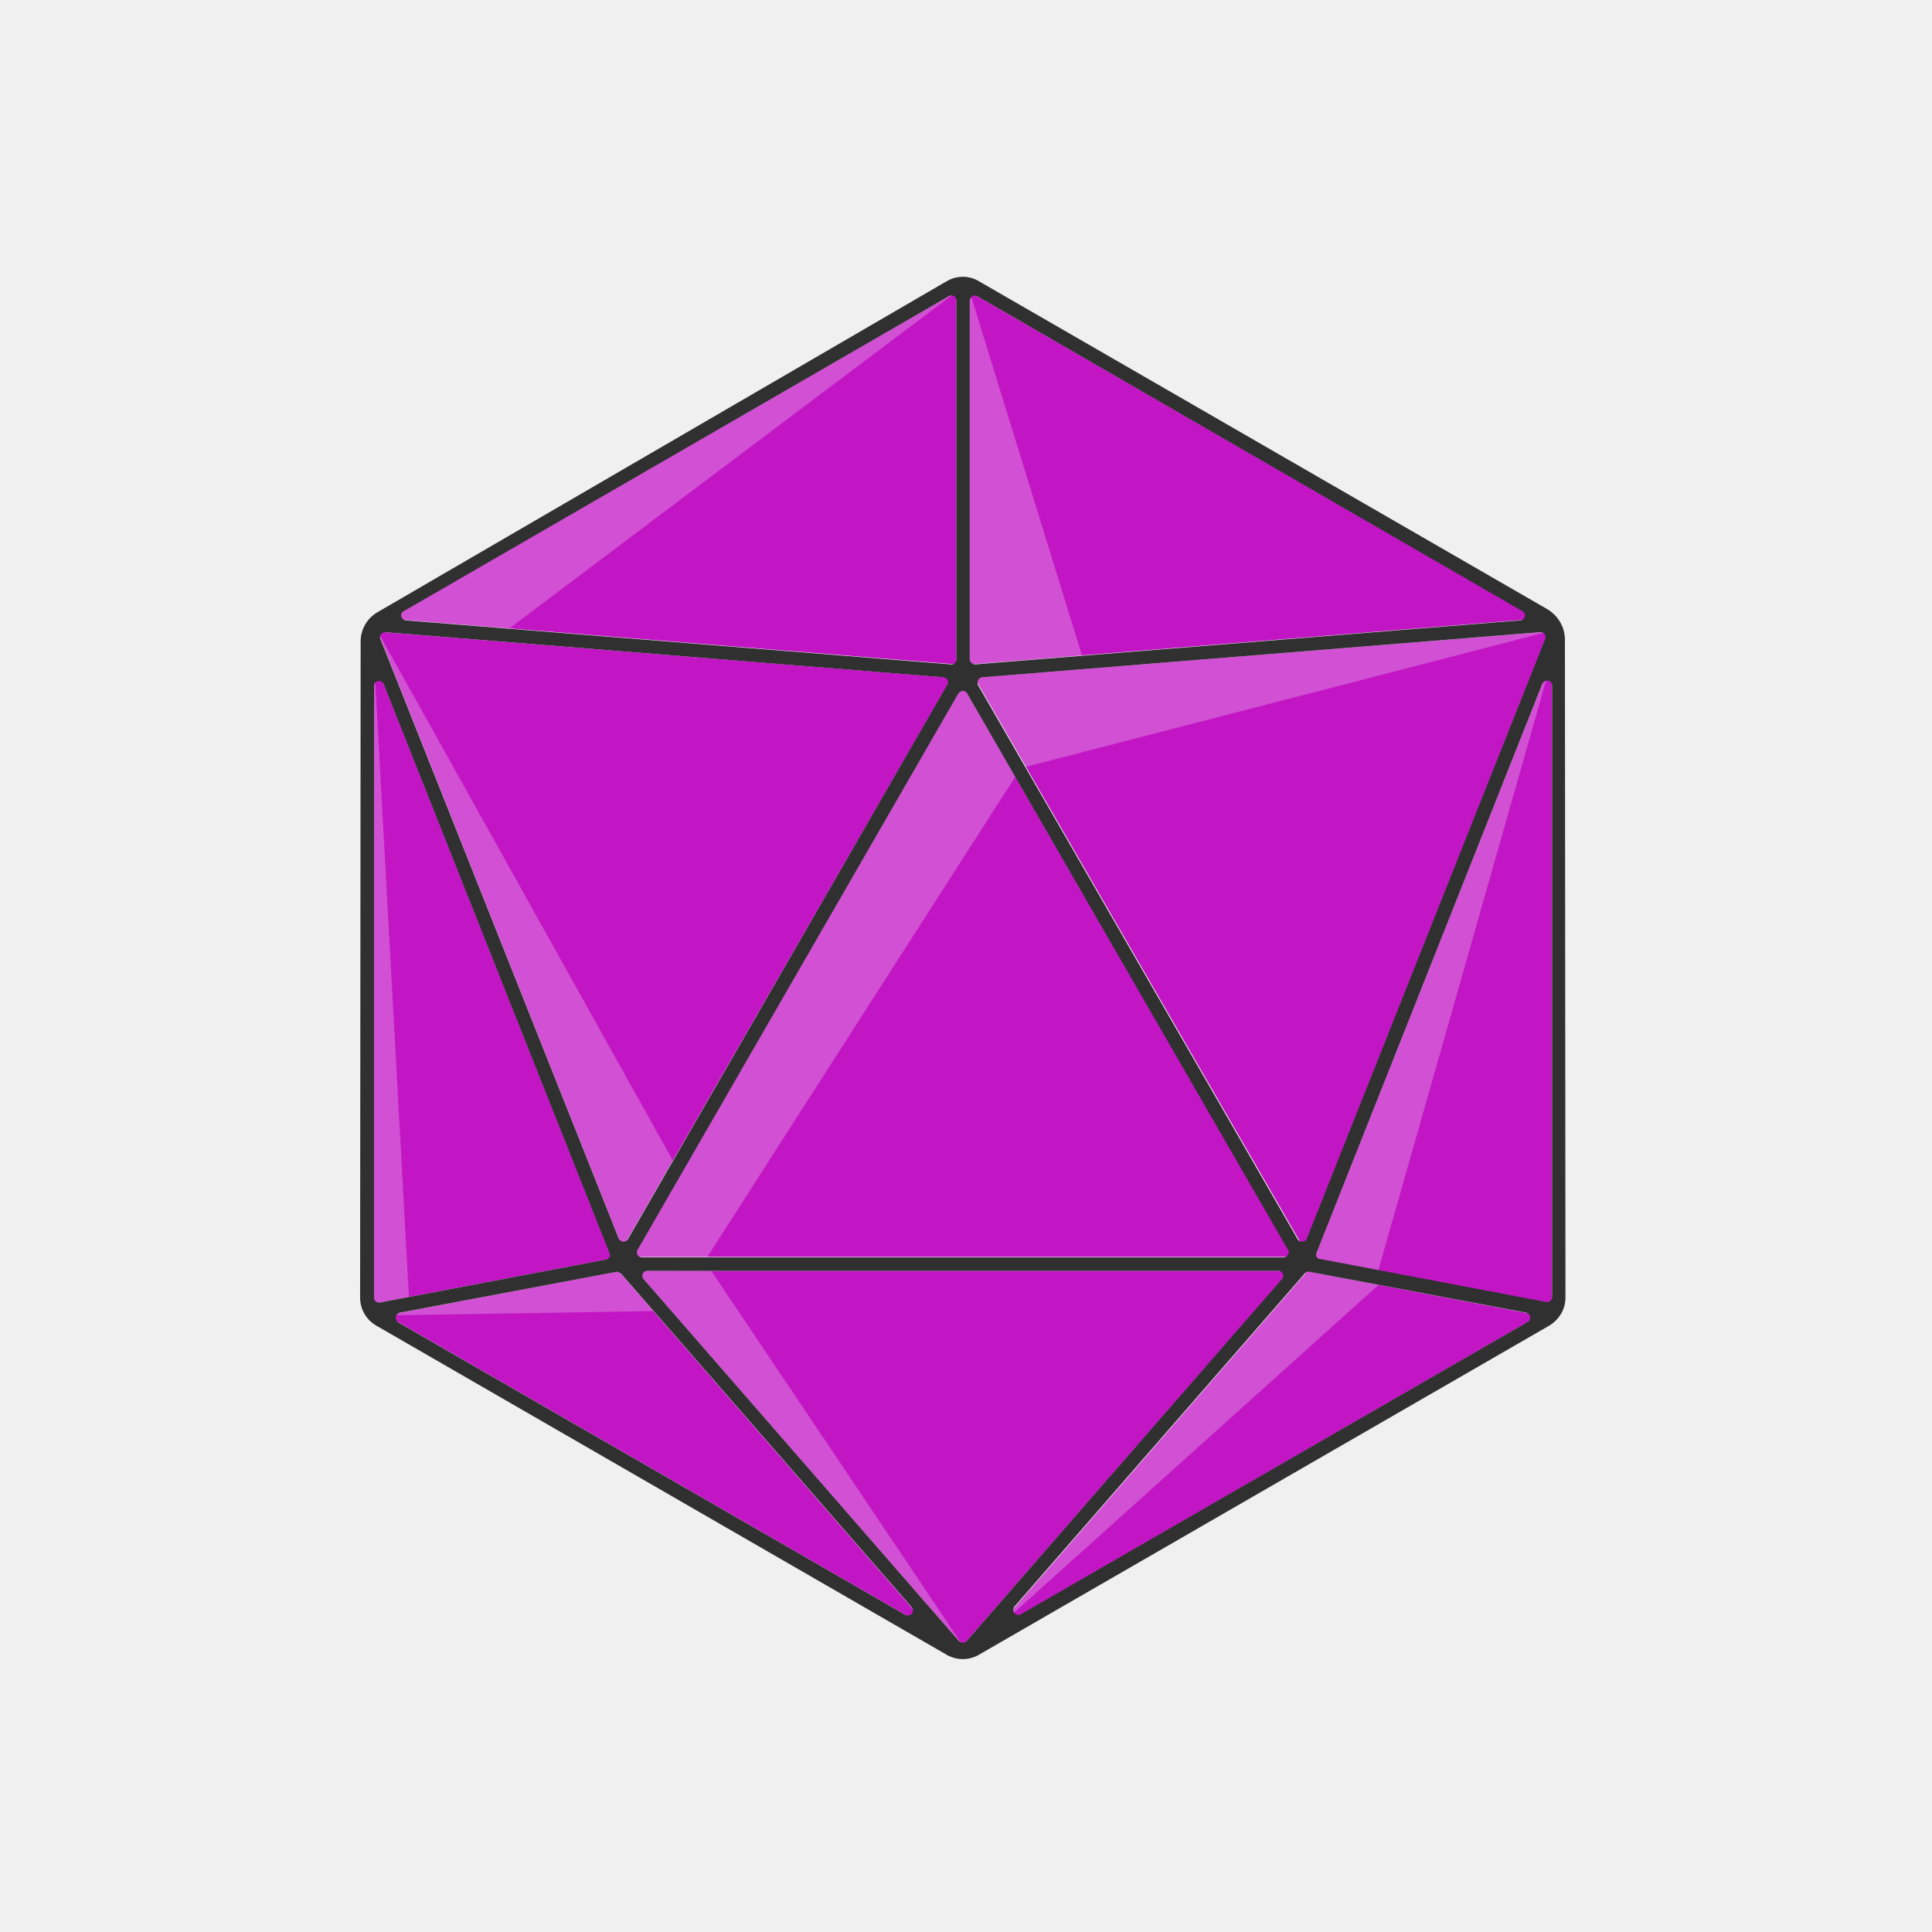
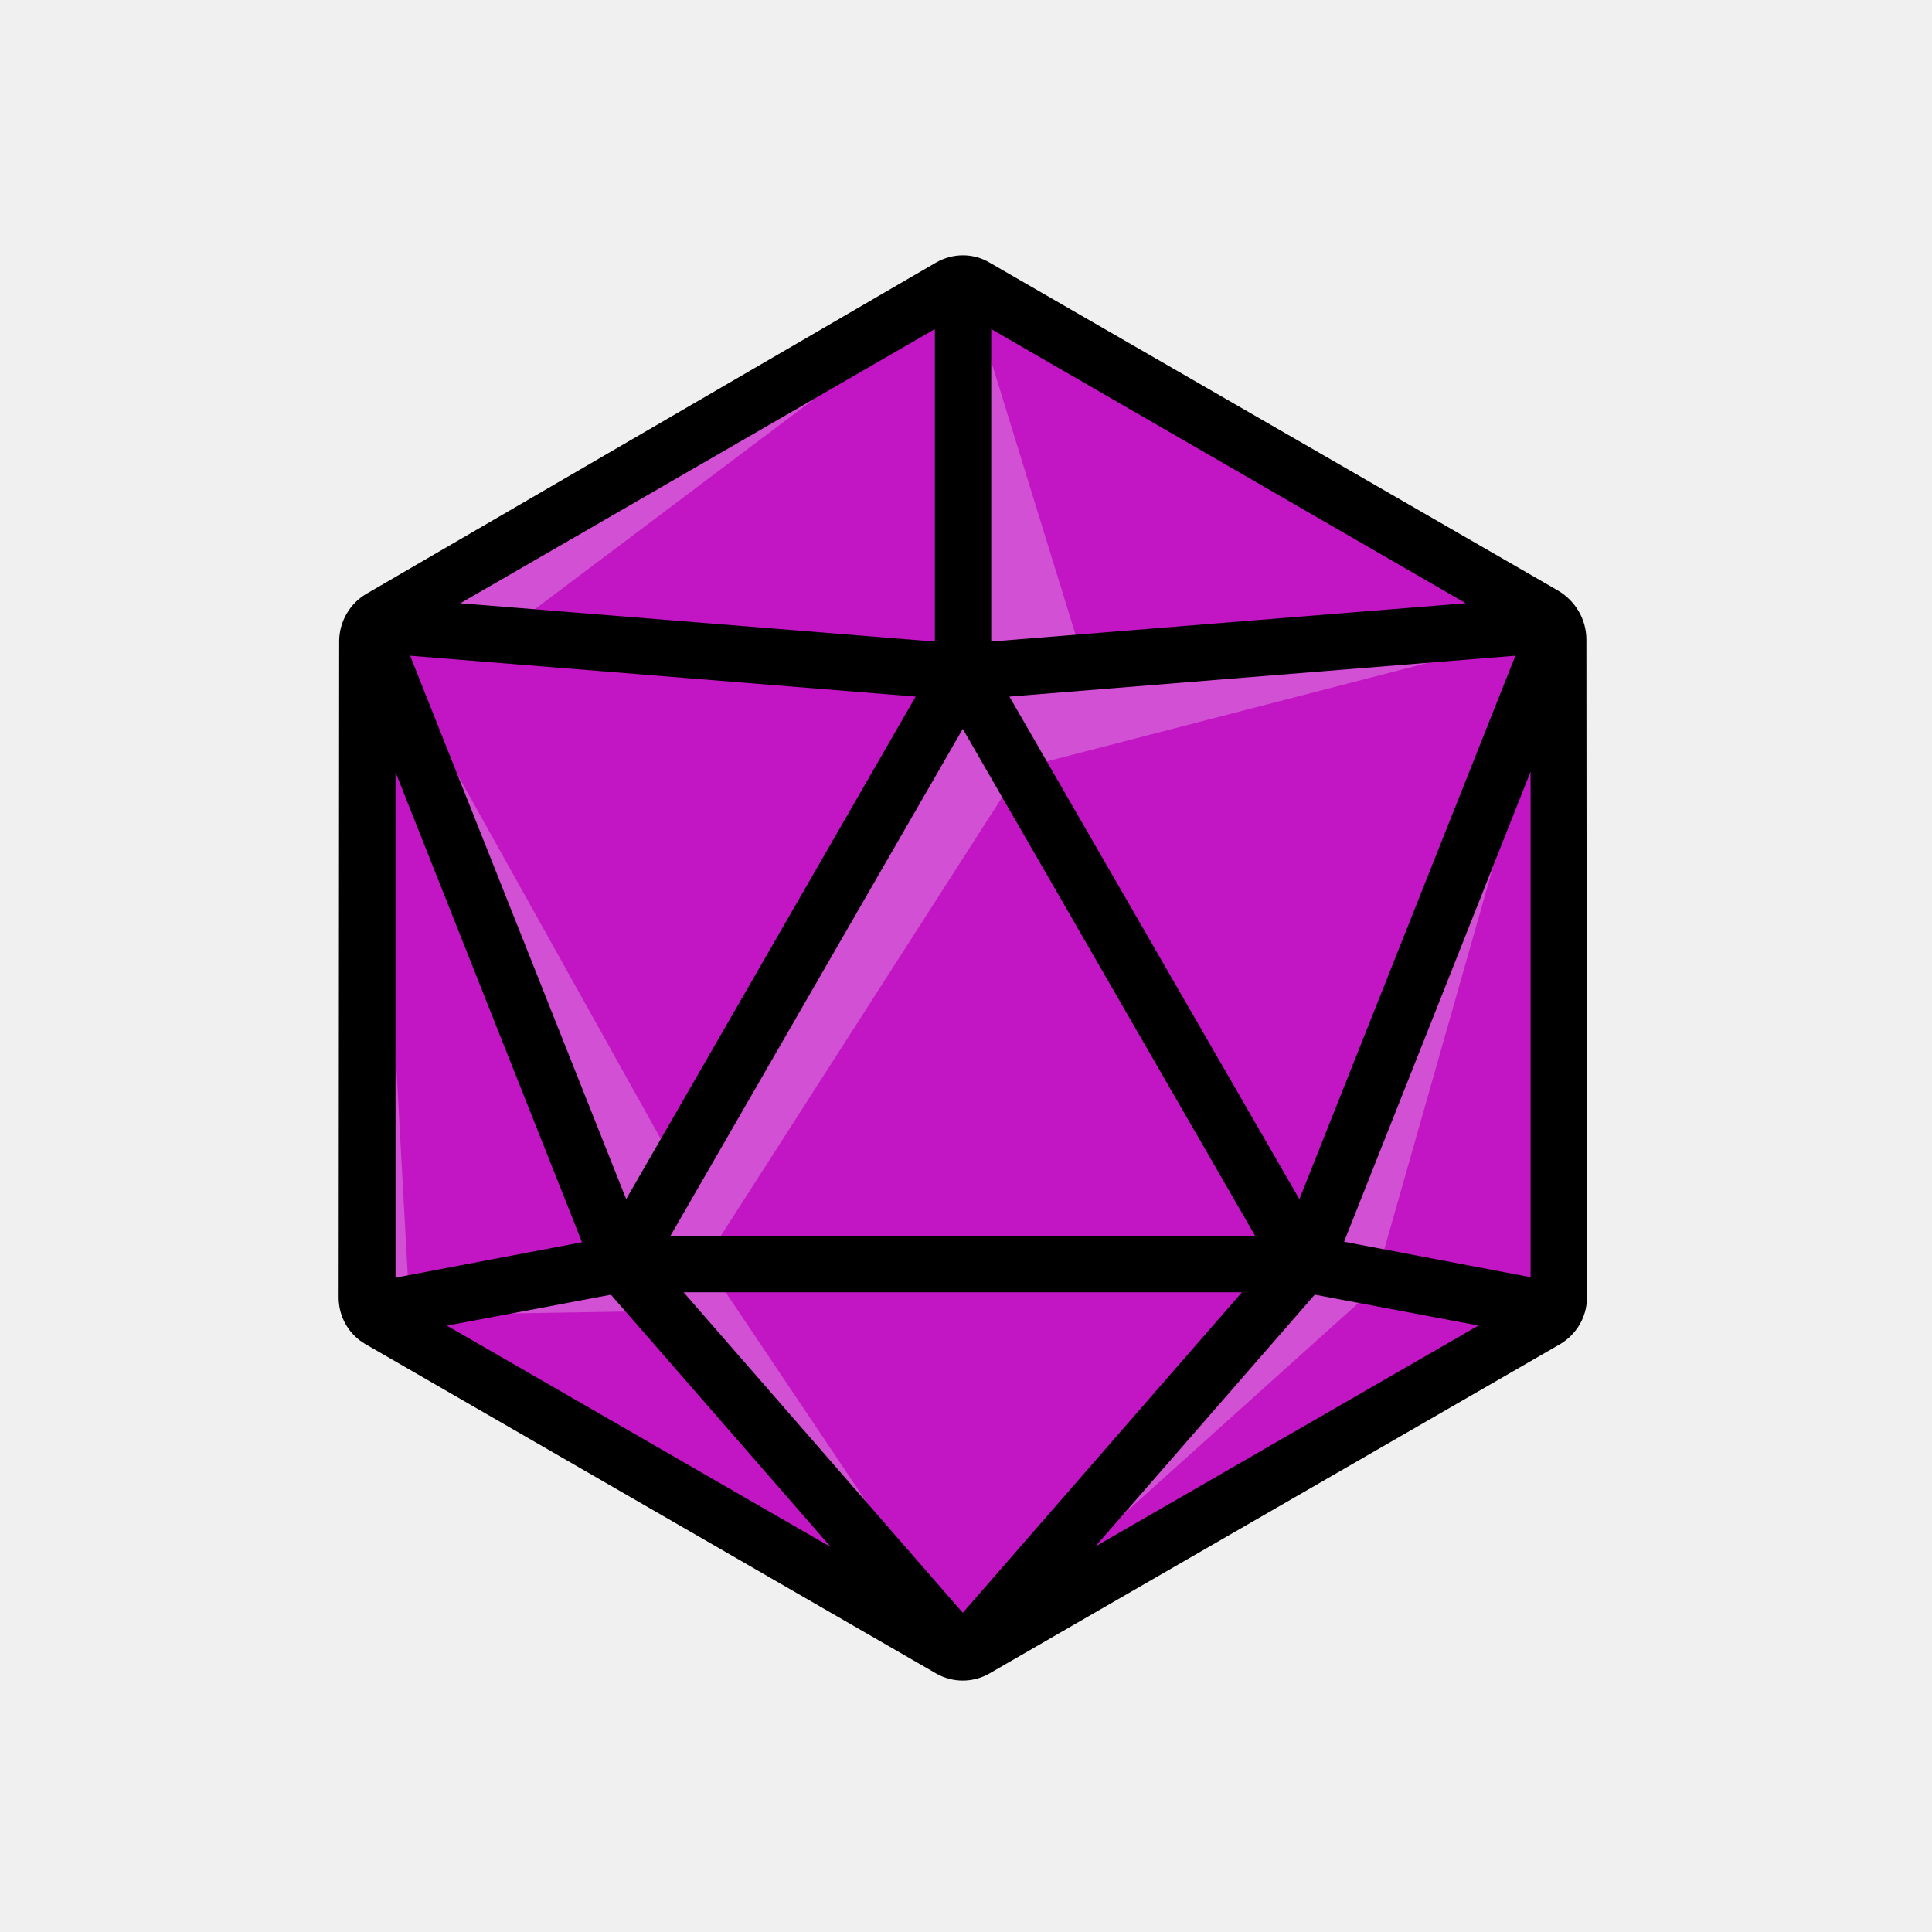
<svg xmlns="http://www.w3.org/2000/svg" version="1.1" id="Layer_1" x="0px" y="0px" viewBox="0 0 360 360" enable-background="new 0 0 360 360" xml:space="preserve">
  <g>
    <g>
      <g>
        <polygon fill="#C216C4" points="178.2,54.4 72.6,115.3 178.2,123.8    " />
        <polygon fill="#C216C4" points="69.7,122.9 69.7,242.9 114,234.5    " />
        <polygon fill="#C216C4" points="177.3,126.3 70.4,117.7 116,232.5    " />
        <polygon fill="#C216C4" points="240.9,234.2 179.4,127.8 118,234.2    " />
        <polygon fill="#C216C4" points="180.7,54.4 180.7,123.8 286.3,115.3    " />
        <polygon fill="#C216C4" points="242.9,232.5 288.5,117.7 181.6,126.3    " />
        <polygon fill="#C216C4" points="185.5,303.6 286.8,245.1 243.6,236.9    " />
        <polygon fill="#C216C4" points="289.2,242.9 289.2,122.9 244.9,234.5    " />
        <polygon fill="#C216C4" points="118.6,236.8 179.4,306.6 240.3,236.8    " />
        <polygon fill="#C216C4" points="72,245.1 173.4,303.6 115.3,236.9    " />
      </g>
      <g opacity="0.25">
        <polygon fill="#FFFFFF" points="178.2,54.4 72.6,115.3 94.9,117.1    " />
        <polygon fill="#FFFFFF" points="69.7,122.9 69.7,242.9 76.2,241.7    " />
        <polygon fill="#FFFFFF" points="125.4,216.3 70.4,117.7 116,232.5    " />
        <polygon fill="#FFFFFF" points="189.2,144.7 179.4,127.8 118,234.2 131.8,234.2    " />
        <polygon fill="#FFFFFF" points="180.7,54.4 180.7,123.8 201.6,122.1    " />
        <polygon fill="#FFFFFF" points="191.1,142.9 288.5,117.7 181.6,126.3    " />
        <polygon fill="#FFFFFF" points="185.5,303.6 256.9,239.4 243.6,236.9    " />
        <polygon fill="#FFFFFF" points="256.8,236.8 289.2,122.9 244.9,234.5    " />
        <polygon fill="#FFFFFF" points="118.6,236.8 179.4,306.6 132.6,236.9    " />
        <polygon fill="#FFFFFF" points="72,245.1 121.8,244.3 115.3,236.9    " />
      </g>
-       <path fill="#303030" d="M291.6,119.2c0-2.4-1.3-4.5-3.3-5.7L182.4,52.4c-1.8-1.1-4.1-1.1-6,0L70.3,114.1c-1.9,1.1-3.1,3.2-3.1,5.4    l-0.1,122.3c0,2.1,1.1,4.1,3,5.2l106.4,61.4c1.8,1,4,1,5.8,0l106.4-61.4c1.8-1.1,3-3,3-5.2L291.6,119.2z M245.3,233.5l42.1-106.1    c0.4-0.9,1.8-0.7,1.8,0.3v114c0,0.6-0.5,1-1.1,0.9l-42.1-8C245.4,234.6,245.1,234,245.3,233.5z M120.6,236.8h117.6    c0.8,0,1.2,0.9,0.7,1.5l-58.8,67.5c-0.4,0.4-1,0.4-1.4,0l-58.8-67.5C119.4,237.7,119.8,236.8,120.6,236.8z M180.2,129.2    l59.8,103.7c0.4,0.6-0.1,1.4-0.8,1.4H119.6c-0.7,0-1.2-0.8-0.8-1.4l59.8-103.7C179,128.6,179.9,128.6,180.2,129.2z M183,126.2    l104-8.4c0.7-0.1,1.2,0.6,0.9,1.3l-44.4,111.7c-0.3,0.7-1.3,0.8-1.7,0.1l-59.6-103.3C182,127,182.3,126.3,183,126.2z M115.3,230.8    L70.9,119.1c-0.3-0.6,0.2-1.3,0.9-1.3l104,8.4c0.7,0.1,1.1,0.8,0.7,1.4L117,230.9C116.6,231.6,115.6,231.5,115.3,230.8z     M180.7,122.8V56c0-0.7,0.8-1.2,1.4-0.8l101.6,58.7c0.8,0.5,0.5,1.6-0.4,1.7l-101.6,8.2C181.2,123.8,180.7,123.4,180.7,122.8z     M178.2,56v66.9c0,0.5-0.5,1-1,0.9l-101.6-8.2c-0.9-0.1-1.2-1.3-0.4-1.7l101.6-58.7C177.4,54.8,178.2,55.2,178.2,56z M112.9,234.7    l-42.1,8c-0.6,0.1-1.1-0.3-1.1-0.9v-114c0-1,1.4-1.3,1.8-0.3l42.1,106.1C113.8,234,113.5,234.6,112.9,234.7z M74.5,244.6l40.3-7.6    c0.3-0.1,0.6,0.1,0.9,0.3l54.2,62.2c0.7,0.8-0.3,1.9-1.2,1.4l-94.5-54.5C73.5,245.9,73.6,244.8,74.5,244.6z M244.1,237l40.3,7.6    c0.8,0.2,1,1.3,0.3,1.7l-94.5,54.5c-0.9,0.5-1.8-0.6-1.2-1.4l54.2-62.2C243.5,237,243.8,236.9,244.1,237z" />
+       <path style="fill: black; stroke: black; stroke-width: 8;" fill="#303030" d="M291.6,119.2c0-2.4-1.3-4.5-3.3-5.7L182.4,52.4c-1.8-1.1-4.1-1.1-6,0L70.3,114.1c-1.9,1.1-3.1,3.2-3.1,5.4    l-0.1,122.3c0,2.1,1.1,4.1,3,5.2l106.4,61.4c1.8,1,4,1,5.8,0l106.4-61.4c1.8-1.1,3-3,3-5.2L291.6,119.2z M245.3,233.5l42.1-106.1    c0.4-0.9,1.8-0.7,1.8,0.3v114c0,0.6-0.5,1-1.1,0.9l-42.1-8C245.4,234.6,245.1,234,245.3,233.5z M120.6,236.8h117.6    c0.8,0,1.2,0.9,0.7,1.5l-58.8,67.5c-0.4,0.4-1,0.4-1.4,0l-58.8-67.5C119.4,237.7,119.8,236.8,120.6,236.8z M180.2,129.2    l59.8,103.7c0.4,0.6-0.1,1.4-0.8,1.4H119.6c-0.7,0-1.2-0.8-0.8-1.4l59.8-103.7C179,128.6,179.9,128.6,180.2,129.2z M183,126.2    l104-8.4c0.7-0.1,1.2,0.6,0.9,1.3l-44.4,111.7c-0.3,0.7-1.3,0.8-1.7,0.1l-59.6-103.3C182,127,182.3,126.3,183,126.2z M115.3,230.8    L70.9,119.1c-0.3-0.6,0.2-1.3,0.9-1.3l104,8.4c0.7,0.1,1.1,0.8,0.7,1.4L117,230.9C116.6,231.6,115.6,231.5,115.3,230.8z     M180.7,122.8V56c0-0.7,0.8-1.2,1.4-0.8l101.6,58.7c0.8,0.5,0.5,1.6-0.4,1.7l-101.6,8.2C181.2,123.8,180.7,123.4,180.7,122.8z     M178.2,56v66.9c0,0.5-0.5,1-1,0.9l-101.6-8.2c-0.9-0.1-1.2-1.3-0.4-1.7l101.6-58.7C177.4,54.8,178.2,55.2,178.2,56z M112.9,234.7    l-42.1,8c-0.6,0.1-1.1-0.3-1.1-0.9v-114c0-1,1.4-1.3,1.8-0.3l42.1,106.1C113.8,234,113.5,234.6,112.9,234.7z M74.5,244.6l40.3-7.6    c0.3-0.1,0.6,0.1,0.9,0.3l54.2,62.2c0.7,0.8-0.3,1.9-1.2,1.4l-94.5-54.5C73.5,245.9,73.6,244.8,74.5,244.6z M244.1,237l40.3,7.6    c0.8,0.2,1,1.3,0.3,1.7l-94.5,54.5c-0.9,0.5-1.8-0.6-1.2-1.4l54.2-62.2C243.5,237,243.8,236.9,244.1,237z" />
    </g>
  </g>
</svg>
